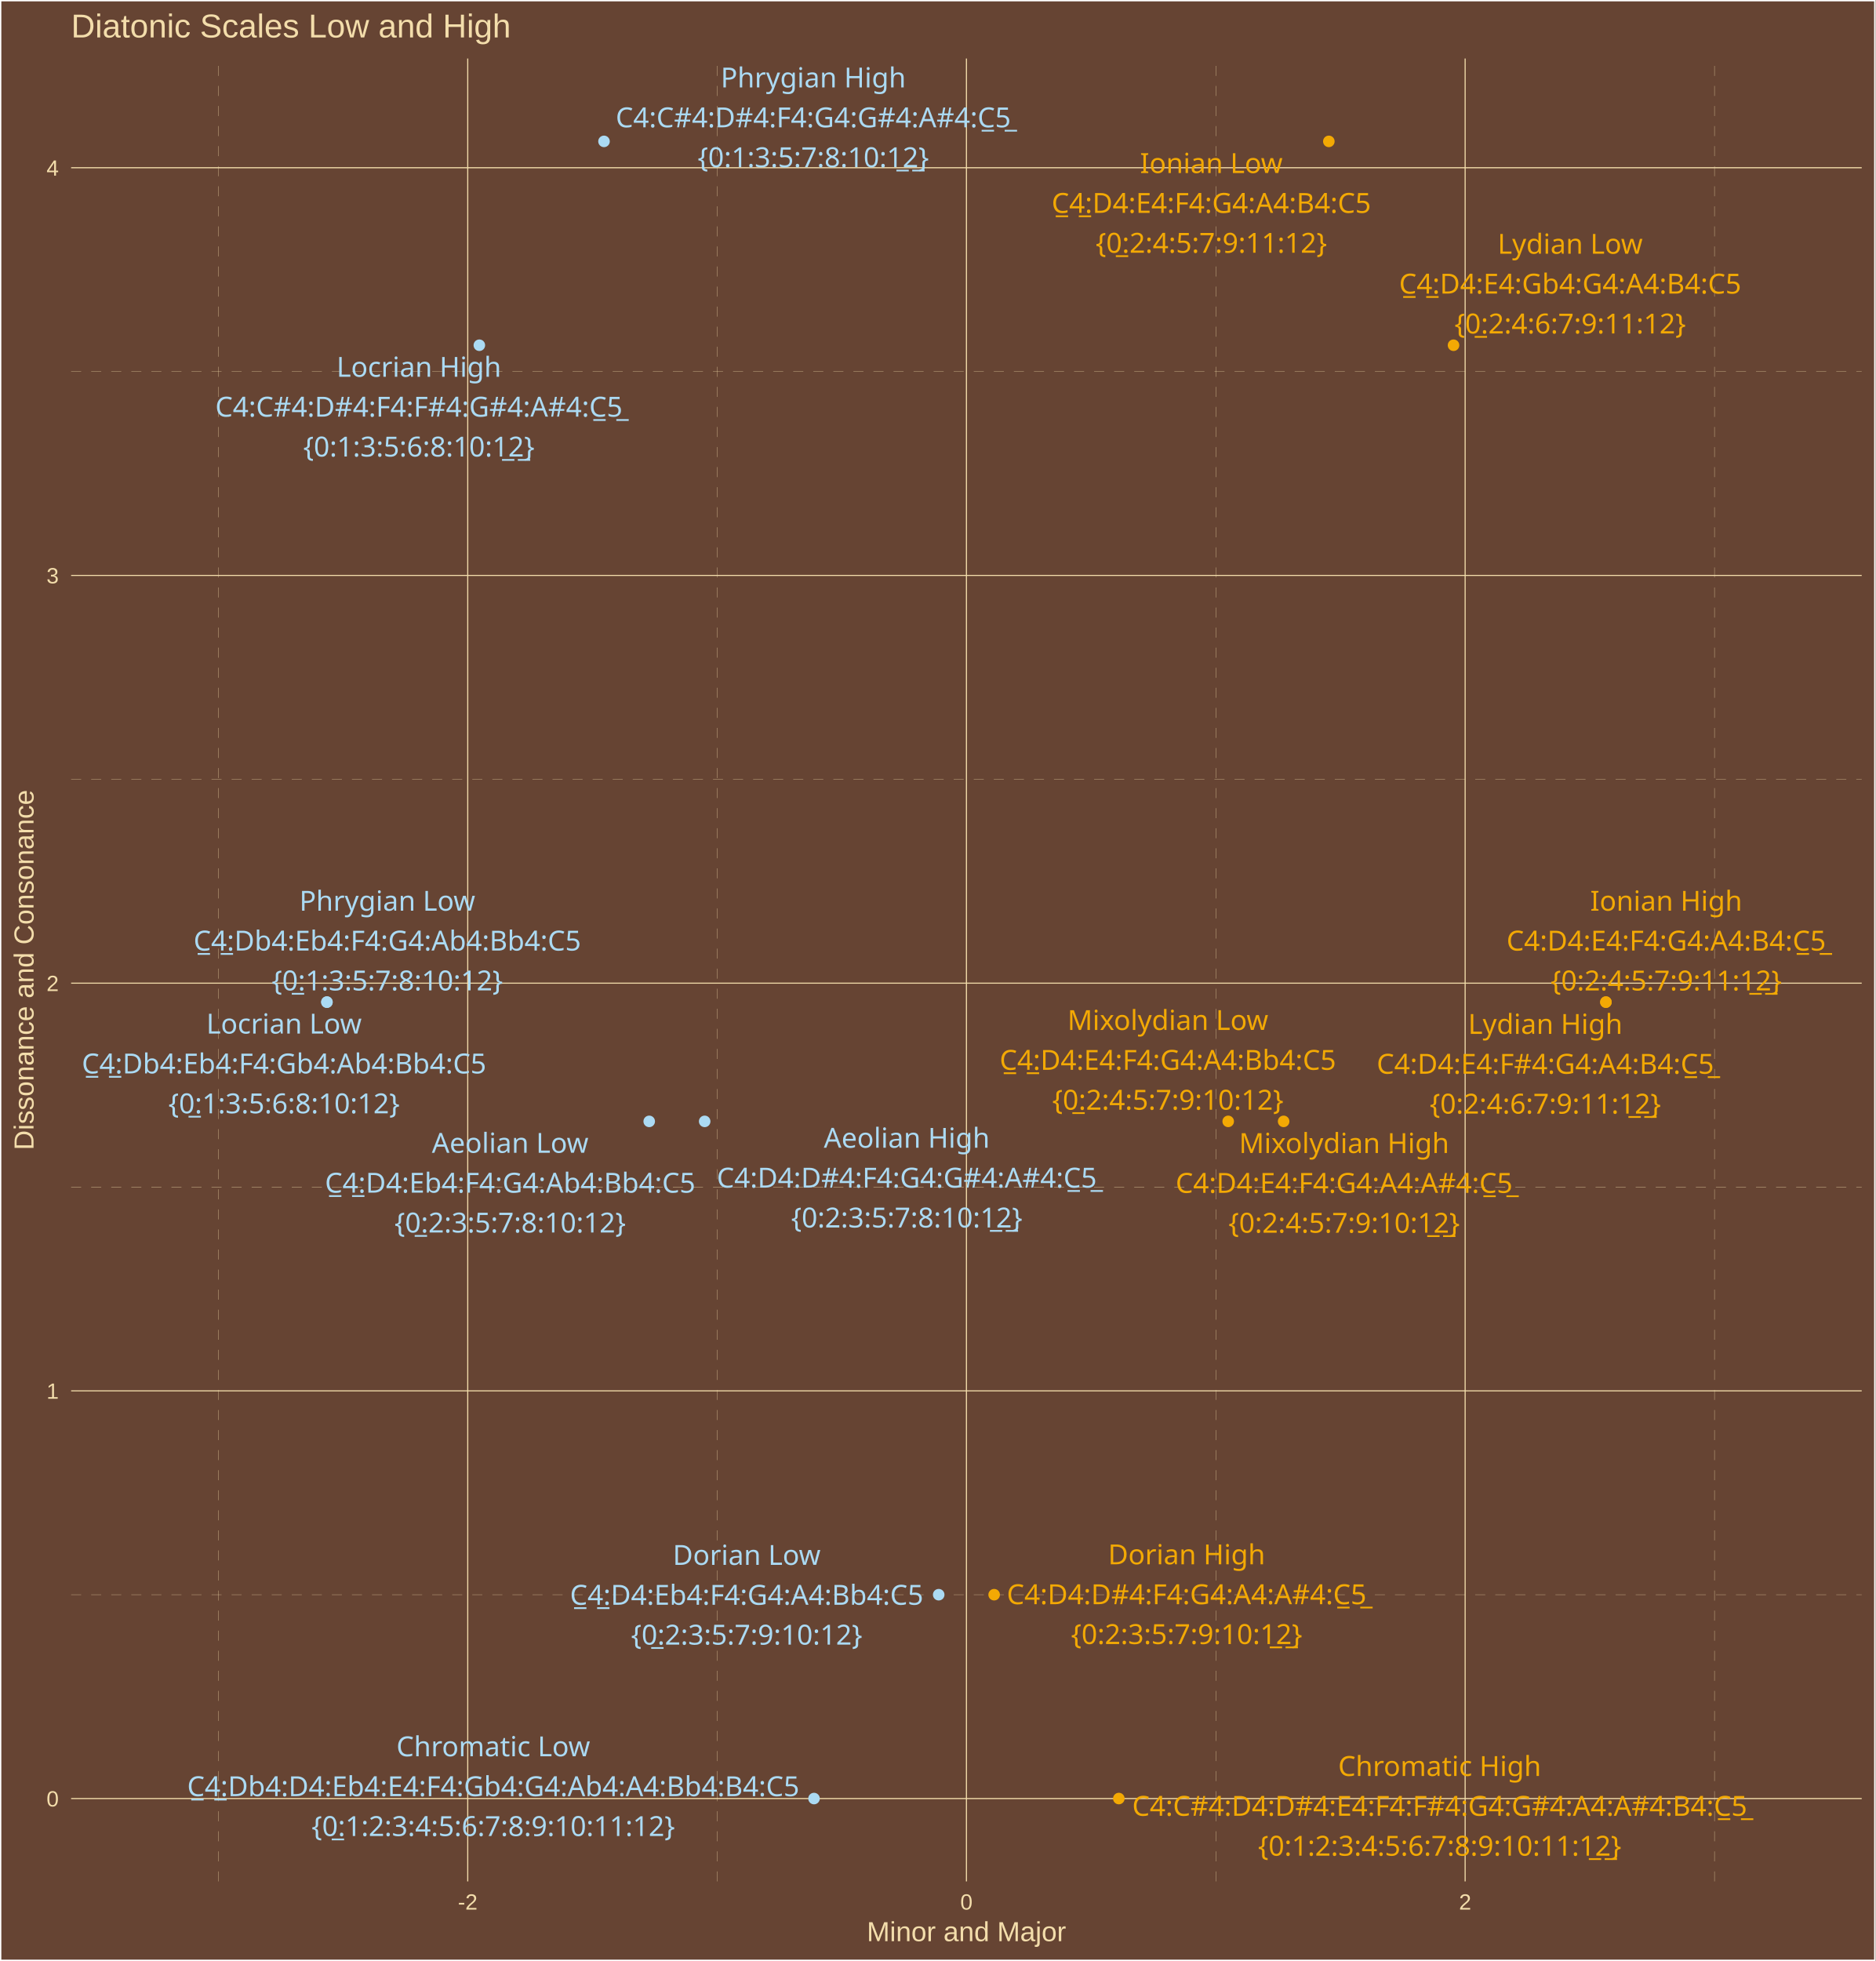
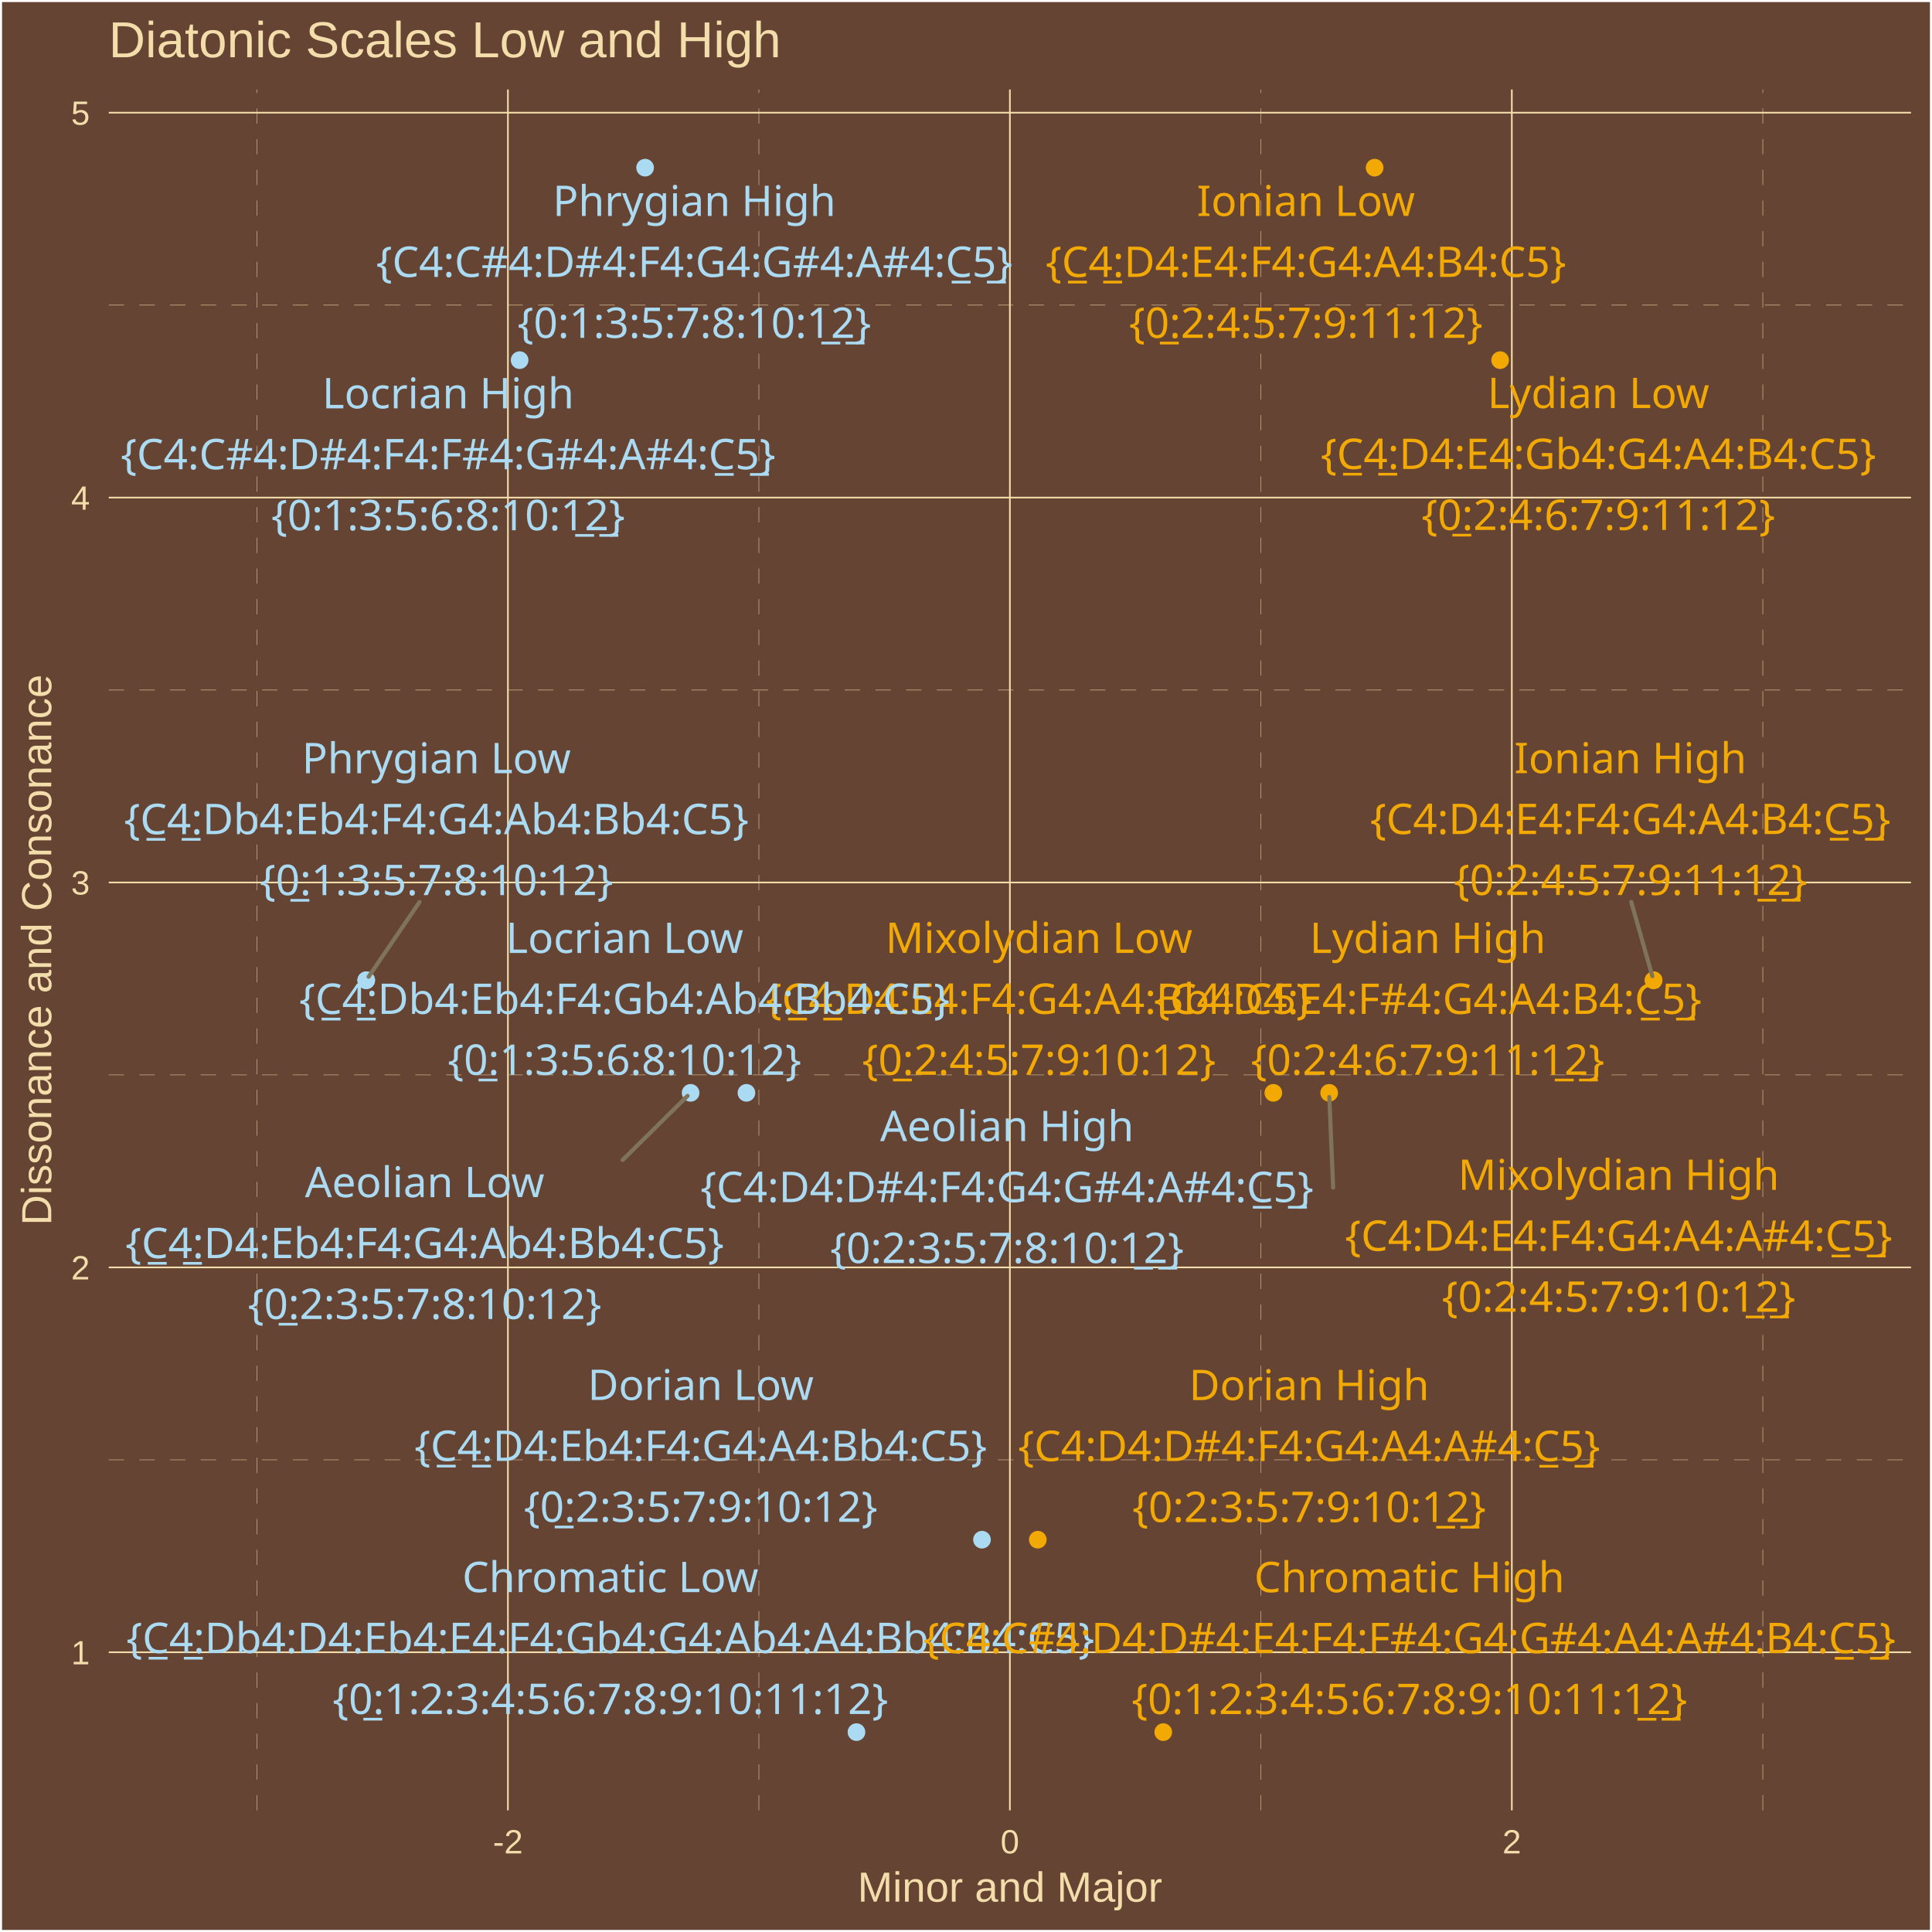
- <svg xmlns="http://www.w3.org/2000/svg" class="svglite" width="748.00pt" height="782.00pt" viewBox="0 0 748.00 782.00">
+ <svg xmlns="http://www.w3.org/2000/svg" class="svglite" width="504.00pt" height="504.00pt" viewBox="0 0 504.00 504.00">
  <defs>
    <style type="text/css">
    .svglite line, .svglite polyline, .svglite polygon, .svglite path, .svglite rect, .svglite circle {
      fill: none;
      stroke: #000000;
      stroke-linecap: round;
      stroke-linejoin: round;
      stroke-miterlimit: 10.00;
    }
    .svglite text {
      white-space: pre;
    }
  </style>
  </defs>
  <rect width="100%" height="100%" style="stroke: none; fill: #664433;" />
  <defs>
-     <clipPath id="cpMC4wMHw3NDguMDB8MC4wMHw3ODIuMDA=">
-       <rect x="0.00" y="0.00" width="748.00" height="782.00" />
+     <clipPath id="cpMC4wMHw1MDQuMDB8MC4wMHw1MDQuMDA=">
+       <rect x="0.00" y="0.00" width="504.00" height="504.00" />
    </clipPath>
  </defs>
-   <g clip-path="url(#cpMC4wMHw3NDguMDB8MC4wMHw3ODIuMDA=)">
-     <rect x="0.00" y="0" width="748.00" height="782.00" style="stroke-width: 1.07; stroke: #FFFFFF; fill: #664433;" />
+   <g clip-path="url(#cpMC4wMHw1MDQuMDB8MC4wMHw1MDQuMDA=)">
+     <rect x="0.00" y="-0" width="504.00" height="504.00" style="stroke-width: 1.07; stroke: #FFFFFF; fill: #664433;" />
  </g>
  <defs>
-     <clipPath id="cpMjguMzd8NzQyLjUyfDIzLjM0fDc1MC4yNw==">
-       <rect x="28.37" y="23.34" width="714.15" height="726.93" />
+     <clipPath id="cpMjguMzd8NDk4LjUyfDIzLjM0fDQ3Mi4yNw==">
+       <rect x="28.37" y="23.34" width="470.15" height="448.93" />
    </clipPath>
  </defs>
-   <g clip-path="url(#cpMjguMzd8NzQyLjUyfDIzLjM0fDc1MC4yNw==)">
-     <rect x="28.37" y="23.34" width="714.15" height="726.93" style="stroke-width: 1.07; stroke: none; fill: #664433;" />
-     <polyline points="28.37,635.93 742.52,635.93 " style="stroke-width: 0.11; stroke: #F3DDAB; stroke-dasharray: 4.00,4.00; stroke-linecap: butt;" />
-     <polyline points="28.37,473.35 742.52,473.35 " style="stroke-width: 0.11; stroke: #F3DDAB; stroke-dasharray: 4.00,4.00; stroke-linecap: butt;" />
-     <polyline points="28.37,310.76 742.52,310.76 " style="stroke-width: 0.11; stroke: #F3DDAB; stroke-dasharray: 4.00,4.00; stroke-linecap: butt;" />
-     <polyline points="28.37,148.18 742.52,148.18 " style="stroke-width: 0.11; stroke: #F3DDAB; stroke-dasharray: 4.00,4.00; stroke-linecap: butt;" />
-     <polyline points="87.10,750.27 87.10,23.34 " style="stroke-width: 0.11; stroke: #F3DDAB; stroke-dasharray: 4.00,4.00; stroke-linecap: butt;" />
-     <polyline points="286.00,750.27 286.00,23.34 " style="stroke-width: 0.11; stroke: #F3DDAB; stroke-dasharray: 4.00,4.00; stroke-linecap: butt;" />
-     <polyline points="484.90,750.27 484.90,23.34 " style="stroke-width: 0.11; stroke: #F3DDAB; stroke-dasharray: 4.00,4.00; stroke-linecap: butt;" />
-     <polyline points="683.80,750.27 683.80,23.34 " style="stroke-width: 0.11; stroke: #F3DDAB; stroke-dasharray: 4.00,4.00; stroke-linecap: butt;" />
-     <polyline points="28.37,717.22 742.52,717.22 " style="stroke-width: 0.43; stroke: #F3DDAB; stroke-linecap: butt;" />
-     <polyline points="28.37,554.64 742.52,554.64 " style="stroke-width: 0.43; stroke: #F3DDAB; stroke-linecap: butt;" />
-     <polyline points="28.37,392.06 742.52,392.06 " style="stroke-width: 0.43; stroke: #F3DDAB; stroke-linecap: butt;" />
-     <polyline points="28.37,229.47 742.52,229.47 " style="stroke-width: 0.43; stroke: #F3DDAB; stroke-linecap: butt;" />
-     <polyline points="28.37,66.89 742.52,66.89 " style="stroke-width: 0.43; stroke: #F3DDAB; stroke-linecap: butt;" />
-     <polyline points="186.55,750.27 186.55,23.34 " style="stroke-width: 0.43; stroke: #F3DDAB; stroke-linecap: butt;" />
-     <polyline points="385.45,750.27 385.45,23.34 " style="stroke-width: 0.43; stroke: #F3DDAB; stroke-linecap: butt;" />
-     <polyline points="584.35,750.27 584.35,23.34 " style="stroke-width: 0.43; stroke: #F3DDAB; stroke-linecap: butt;" />
-     <circle cx="529.99" cy="56.38" r="1.95" style="stroke-width: 0.71; stroke: #F3A904; fill: #F3A904;" />
-     <circle cx="640.50" cy="399.62" r="1.95" style="stroke-width: 0.71; stroke: #F3A904; fill: #F3A904;" />
-     <circle cx="130.39" cy="399.62" r="1.95" style="stroke-width: 0.71; stroke: #ABDAF3; fill: #ABDAF3;" />
-     <circle cx="240.90" cy="56.38" r="1.95" style="stroke-width: 0.71; stroke: #ABDAF3; fill: #ABDAF3;" />
-     <circle cx="489.85" cy="447.18" r="1.95" style="stroke-width: 0.71; stroke: #F3A904; fill: #F3A904;" />
-     <circle cx="511.96" cy="447.18" r="1.95" style="stroke-width: 0.71; stroke: #F3A904; fill: #F3A904;" />
-     <circle cx="258.93" cy="447.18" r="1.95" style="stroke-width: 0.71; stroke: #ABDAF3; fill: #ABDAF3;" />
-     <circle cx="281.05" cy="447.18" r="1.95" style="stroke-width: 0.71; stroke: #ABDAF3; fill: #ABDAF3;" />
-     <circle cx="374.39" cy="635.93" r="1.95" style="stroke-width: 0.71; stroke: #ABDAF3; fill: #ABDAF3;" />
-     <circle cx="396.50" cy="635.93" r="1.95" style="stroke-width: 0.71; stroke: #F3A904; fill: #F3A904;" />
-     <circle cx="579.72" cy="137.67" r="1.95" style="stroke-width: 0.71; stroke: #F3A904; fill: #F3A904;" />
-     <circle cx="640.50" cy="399.62" r="1.95" style="stroke-width: 0.71; stroke: #F3A904; fill: #F3A904;" />
-     <circle cx="130.39" cy="399.62" r="1.95" style="stroke-width: 0.71; stroke: #ABDAF3; fill: #ABDAF3;" />
-     <circle cx="191.18" cy="137.67" r="1.95" style="stroke-width: 0.71; stroke: #ABDAF3; fill: #ABDAF3;" />
-     <circle cx="324.66" cy="717.22" r="1.95" style="stroke-width: 0.71; stroke: #ABDAF3; fill: #ABDAF3;" />
-     <circle cx="446.23" cy="717.22" r="1.95" style="stroke-width: 0.71; stroke: #F3A904; fill: #F3A904;" />
-     <text x="483.12" y="69.00" text-anchor="middle" style="font-size: 11.04px;fill: #F3A904; font-family: &quot;Arial Unicode MS&quot;;" textLength="53.35px" lengthAdjust="spacingAndGlyphs">Ionian Low</text>
-     <text x="483.12" y="84.89" text-anchor="middle" style="font-size: 11.04px;fill: #F3A904; font-family: &quot;Arial Unicode MS&quot;;" textLength="131.83px" lengthAdjust="spacingAndGlyphs">C̲4̲:D4:E4:F4:G4:A4:B4:C5</text>
-     <text x="483.12" y="100.79" text-anchor="middle" style="font-size: 11.04px;fill: #F3A904; font-family: &quot;Arial Unicode MS&quot;;" textLength="90.19px" lengthAdjust="spacingAndGlyphs">{0̲:2:4:5:7:9:11:12}</text>
-     <text x="664.55" y="363.16" text-anchor="middle" style="font-size: 11.04px;fill: #F3A904; font-family: &quot;Arial Unicode MS&quot;;" textLength="55.80px" lengthAdjust="spacingAndGlyphs">Ionian High</text>
-     <text x="664.55" y="379.06" text-anchor="middle" style="font-size: 11.04px;fill: #F3A904; font-family: &quot;Arial Unicode MS&quot;;" textLength="131.83px" lengthAdjust="spacingAndGlyphs">C4:D4:E4:F4:G4:A4:B4:C̲5̲</text>
-     <text x="664.55" y="394.96" text-anchor="middle" style="font-size: 11.04px;fill: #F3A904; font-family: &quot;Arial Unicode MS&quot;;" textLength="90.19px" lengthAdjust="spacingAndGlyphs">{0:2:4:5:7:9:11:1̲2̲}</text>
-     <text x="154.46" y="363.16" text-anchor="middle" style="font-size: 11.04px;fill: #ABDAF3; font-family: &quot;Arial Unicode MS&quot;;" textLength="66.83px" lengthAdjust="spacingAndGlyphs">Phrygian Low</text>
-     <text x="154.46" y="379.05" text-anchor="middle" style="font-size: 11.04px;fill: #ABDAF3; font-family: &quot;Arial Unicode MS&quot;;" textLength="156.37px" lengthAdjust="spacingAndGlyphs">C̲4̲:Db4:Eb4:F4:G4:Ab4:Bb4:C5</text>
-     <text x="154.46" y="394.95" text-anchor="middle" style="font-size: 11.04px;fill: #ABDAF3; font-family: &quot;Arial Unicode MS&quot;;" textLength="90.19px" lengthAdjust="spacingAndGlyphs">{0̲:1:3:5:7:8:10:12}</text>
-     <text x="324.37" y="34.87" text-anchor="middle" style="font-size: 11.04px;fill: #ABDAF3; font-family: &quot;Arial Unicode MS&quot;;" textLength="69.28px" lengthAdjust="spacingAndGlyphs">Phrygian High</text>
-     <text x="324.37" y="50.77" text-anchor="middle" style="font-size: 11.04px;fill: #ABDAF3; font-family: &quot;Arial Unicode MS&quot;;" textLength="158.20px" lengthAdjust="spacingAndGlyphs">C4:C#4:D#4:F4:G4:G#4:A#4:C̲5̲</text>
-     <text x="324.37" y="66.66" text-anchor="middle" style="font-size: 11.04px;fill: #ABDAF3; font-family: &quot;Arial Unicode MS&quot;;" textLength="90.19px" lengthAdjust="spacingAndGlyphs">{0:1:3:5:7:8:10:1̲2̲}</text>
-     <text x="465.78" y="410.73" text-anchor="middle" style="font-size: 11.04px;fill: #F3A904; font-family: &quot;Arial Unicode MS&quot;;" textLength="75.40px" lengthAdjust="spacingAndGlyphs">Mixolydian Low</text>
-     <text x="465.78" y="426.62" text-anchor="middle" style="font-size: 11.04px;fill: #F3A904; font-family: &quot;Arial Unicode MS&quot;;" textLength="137.97px" lengthAdjust="spacingAndGlyphs">C̲4̲:D4:E4:F4:G4:A4:Bb4:C5</text>
-     <text x="465.78" y="442.52" text-anchor="middle" style="font-size: 11.04px;fill: #F3A904; font-family: &quot;Arial Unicode MS&quot;;" textLength="90.19px" lengthAdjust="spacingAndGlyphs">{0̲:2:4:5:7:9:10:12}</text>
-     <text x="536.08" y="459.79" text-anchor="middle" style="font-size: 11.04px;fill: #F3A904; font-family: &quot;Arial Unicode MS&quot;;" textLength="77.85px" lengthAdjust="spacingAndGlyphs">Mixolydian High</text>
-     <text x="536.08" y="475.68" text-anchor="middle" style="font-size: 11.04px;fill: #F3A904; font-family: &quot;Arial Unicode MS&quot;;" textLength="137.97px" lengthAdjust="spacingAndGlyphs">C4:D4:E4:F4:G4:A4:A#4:C̲5̲</text>
-     <text x="536.08" y="491.58" text-anchor="middle" style="font-size: 11.04px;fill: #F3A904; font-family: &quot;Arial Unicode MS&quot;;" textLength="90.19px" lengthAdjust="spacingAndGlyphs">{0:2:4:5:7:9:10:1̲2̲}</text>
-     <text x="203.47" y="459.71" text-anchor="middle" style="font-size: 11.04px;fill: #ABDAF3; font-family: &quot;Arial Unicode MS&quot;;" textLength="60.09px" lengthAdjust="spacingAndGlyphs">Aeolian Low</text>
-     <text x="203.47" y="475.61" text-anchor="middle" style="font-size: 11.04px;fill: #ABDAF3; font-family: &quot;Arial Unicode MS&quot;;" textLength="150.24px" lengthAdjust="spacingAndGlyphs">C̲4̲:D4:Eb4:F4:G4:Ab4:Bb4:C5</text>
-     <text x="203.47" y="491.50" text-anchor="middle" style="font-size: 11.04px;fill: #ABDAF3; font-family: &quot;Arial Unicode MS&quot;;" textLength="90.19px" lengthAdjust="spacingAndGlyphs">{0̲:2:3:5:7:8:10:12}</text>
-     <text x="361.65" y="457.69" text-anchor="middle" style="font-size: 11.04px;fill: #ABDAF3; font-family: &quot;Arial Unicode MS&quot;;" textLength="62.54px" lengthAdjust="spacingAndGlyphs">Aeolian High</text>
-     <text x="361.65" y="473.59" text-anchor="middle" style="font-size: 11.04px;fill: #ABDAF3; font-family: &quot;Arial Unicode MS&quot;;" textLength="152.06px" lengthAdjust="spacingAndGlyphs">C4:D4:D#4:F4:G4:G#4:A#4:C̲5̲</text>
-     <text x="361.65" y="489.49" text-anchor="middle" style="font-size: 11.04px;fill: #ABDAF3; font-family: &quot;Arial Unicode MS&quot;;" textLength="90.19px" lengthAdjust="spacingAndGlyphs">{0:2:3:5:7:8:10:1̲2̲}</text>
-     <text x="297.80" y="624.04" text-anchor="middle" style="font-size: 11.04px;fill: #ABDAF3; font-family: &quot;Arial Unicode MS&quot;;" textLength="55.79px" lengthAdjust="spacingAndGlyphs">Dorian Low</text>
-     <text x="297.80" y="639.94" text-anchor="middle" style="font-size: 11.04px;fill: #ABDAF3; font-family: &quot;Arial Unicode MS&quot;;" textLength="144.10px" lengthAdjust="spacingAndGlyphs">C̲4̲:D4:Eb4:F4:G4:A4:Bb4:C5</text>
-     <text x="297.80" y="655.83" text-anchor="middle" style="font-size: 11.04px;fill: #ABDAF3; font-family: &quot;Arial Unicode MS&quot;;" textLength="90.19px" lengthAdjust="spacingAndGlyphs">{0̲:2:3:5:7:9:10:12}</text>
-     <text x="473.27" y="623.81" text-anchor="middle" style="font-size: 11.04px;fill: #F3A904; font-family: &quot;Arial Unicode MS&quot;;" textLength="58.23px" lengthAdjust="spacingAndGlyphs">Dorian High</text>
-     <text x="473.27" y="639.71" text-anchor="middle" style="font-size: 11.04px;fill: #F3A904; font-family: &quot;Arial Unicode MS&quot;;" textLength="144.71px" lengthAdjust="spacingAndGlyphs">C4:D4:D#4:F4:G4:A4:A#4:C̲5̲</text>
-     <text x="473.27" y="655.60" text-anchor="middle" style="font-size: 11.04px;fill: #F3A904; font-family: &quot;Arial Unicode MS&quot;;" textLength="90.19px" lengthAdjust="spacingAndGlyphs">{0:2:3:5:7:9:10:1̲2̲}</text>
-     <text x="626.24" y="101.19" text-anchor="middle" style="font-size: 11.04px;fill: #F3A904; font-family: &quot;Arial Unicode MS&quot;;" textLength="55.80px" lengthAdjust="spacingAndGlyphs">Lydian Low</text>
-     <text x="626.24" y="117.08" text-anchor="middle" style="font-size: 11.04px;fill: #F3A904; font-family: &quot;Arial Unicode MS&quot;;" textLength="139.81px" lengthAdjust="spacingAndGlyphs">C̲4̲:D4:E4:Gb4:G4:A4:B4:C5</text>
-     <text x="626.24" y="132.98" text-anchor="middle" style="font-size: 11.04px;fill: #F3A904; font-family: &quot;Arial Unicode MS&quot;;" textLength="90.19px" lengthAdjust="spacingAndGlyphs">{0̲:2:4:6:7:9:11:12}</text>
-     <text x="616.33" y="412.29" text-anchor="middle" style="font-size: 11.04px;fill: #F3A904; font-family: &quot;Arial Unicode MS&quot;;" textLength="58.25px" lengthAdjust="spacingAndGlyphs">Lydian High</text>
-     <text x="616.33" y="428.18" text-anchor="middle" style="font-size: 11.04px;fill: #F3A904; font-family: &quot;Arial Unicode MS&quot;;" textLength="137.97px" lengthAdjust="spacingAndGlyphs">C4:D4:E4:F#4:G4:A4:B4:C̲5̲</text>
-     <text x="616.33" y="444.08" text-anchor="middle" style="font-size: 11.04px;fill: #F3A904; font-family: &quot;Arial Unicode MS&quot;;" textLength="90.19px" lengthAdjust="spacingAndGlyphs">{0:2:4:6:7:9:11:1̲2̲}</text>
-     <text x="113.28" y="412.16" text-anchor="middle" style="font-size: 11.04px;fill: #ABDAF3; font-family: &quot;Arial Unicode MS&quot;;" textLength="59.47px" lengthAdjust="spacingAndGlyphs">Locrian Low</text>
-     <text x="113.28" y="428.06" text-anchor="middle" style="font-size: 11.04px;fill: #ABDAF3; font-family: &quot;Arial Unicode MS&quot;;" textLength="162.50px" lengthAdjust="spacingAndGlyphs">C̲4̲:Db4:Eb4:F4:Gb4:Ab4:Bb4:C5</text>
-     <text x="113.28" y="443.96" text-anchor="middle" style="font-size: 11.04px;fill: #ABDAF3; font-family: &quot;Arial Unicode MS&quot;;" textLength="90.19px" lengthAdjust="spacingAndGlyphs">{0̲:1:3:5:6:8:10:12}</text>
-     <text x="167.07" y="150.26" text-anchor="middle" style="font-size: 11.04px;fill: #ABDAF3; font-family: &quot;Arial Unicode MS&quot;;" textLength="61.92px" lengthAdjust="spacingAndGlyphs">Locrian High</text>
-     <text x="167.07" y="166.15" text-anchor="middle" style="font-size: 11.04px;fill: #ABDAF3; font-family: &quot;Arial Unicode MS&quot;;" textLength="162.49px" lengthAdjust="spacingAndGlyphs">C4:C#4:D#4:F4:F#4:G#4:A#4:C̲5̲</text>
-     <text x="167.07" y="182.05" text-anchor="middle" style="font-size: 11.04px;fill: #ABDAF3; font-family: &quot;Arial Unicode MS&quot;;" textLength="90.19px" lengthAdjust="spacingAndGlyphs">{0:1:3:5:6:8:10:1̲2̲}</text>
-     <text x="196.73" y="700.37" text-anchor="middle" style="font-size: 11.04px;fill: #ABDAF3; font-family: &quot;Arial Unicode MS&quot;;" textLength="73.56px" lengthAdjust="spacingAndGlyphs">Chromatic Low</text>
-     <text x="196.73" y="716.27" text-anchor="middle" style="font-size: 11.04px;fill: #ABDAF3; font-family: &quot;Arial Unicode MS&quot;;" textLength="247.13px" lengthAdjust="spacingAndGlyphs">C̲4̲:Db4:D4:Eb4:E4:F4:Gb4:G4:Ab4:A4:Bb4:B4:C5</text>
-     <text x="196.73" y="732.16" text-anchor="middle" style="font-size: 11.04px;fill: #ABDAF3; font-family: &quot;Arial Unicode MS&quot;;" textLength="142.33px" lengthAdjust="spacingAndGlyphs">{0̲:1:2:3:4:5:6:7:8:9:10:11:12}</text>
-     <text x="574.19" y="708.21" text-anchor="middle" style="font-size: 11.04px;fill: #F3A904; font-family: &quot;Arial Unicode MS&quot;;" textLength="76.00px" lengthAdjust="spacingAndGlyphs">Chromatic High</text>
-     <text x="574.19" y="724.10" text-anchor="middle" style="font-size: 11.04px;fill: #F3A904; font-family: &quot;Arial Unicode MS&quot;;" textLength="247.12px" lengthAdjust="spacingAndGlyphs">C4:C#4:D4:D#4:E4:F4:F#4:G4:G#4:A4:A#4:B4:C̲5̲</text>
-     <text x="574.19" y="740.00" text-anchor="middle" style="font-size: 11.04px;fill: #F3A904; font-family: &quot;Arial Unicode MS&quot;;" textLength="142.33px" lengthAdjust="spacingAndGlyphs">{0:1:2:3:4:5:6:7:8:9:10:11:1̲2̲}</text>
+   <g clip-path="url(#cpMjguMzd8NDk4LjUyfDIzLjM0fDQ3Mi4yNw==)">
+     <rect x="28.37" y="23.34" width="470.15" height="448.93" style="stroke-width: 1.07; stroke: none; fill: #664433;" />
+     <polyline points="28.37,380.82 498.52,380.82 " style="stroke-width: 0.11; stroke: #F3DDAB; stroke-dasharray: 4.00,4.00; stroke-linecap: butt;" />
+     <polyline points="28.37,280.41 498.52,280.41 " style="stroke-width: 0.11; stroke: #F3DDAB; stroke-dasharray: 4.00,4.00; stroke-linecap: butt;" />
+     <polyline points="28.37,180.01 498.52,180.01 " style="stroke-width: 0.11; stroke: #F3DDAB; stroke-dasharray: 4.00,4.00; stroke-linecap: butt;" />
+     <polyline points="28.37,79.60 498.52,79.60 " style="stroke-width: 0.11; stroke: #F3DDAB; stroke-dasharray: 4.00,4.00; stroke-linecap: butt;" />
+     <polyline points="67.03,472.27 67.03,23.34 " style="stroke-width: 0.11; stroke: #F3DDAB; stroke-dasharray: 4.00,4.00; stroke-linecap: butt;" />
+     <polyline points="197.97,472.27 197.97,23.34 " style="stroke-width: 0.11; stroke: #F3DDAB; stroke-dasharray: 4.00,4.00; stroke-linecap: butt;" />
+     <polyline points="328.92,472.27 328.92,23.34 " style="stroke-width: 0.11; stroke: #F3DDAB; stroke-dasharray: 4.00,4.00; stroke-linecap: butt;" />
+     <polyline points="459.86,472.27 459.86,23.34 " style="stroke-width: 0.11; stroke: #F3DDAB; stroke-dasharray: 4.00,4.00; stroke-linecap: butt;" />
+     <polyline points="28.37,431.02 498.52,431.02 " style="stroke-width: 0.43; stroke: #F3DDAB; stroke-linecap: butt;" />
+     <polyline points="28.37,330.62 498.52,330.62 " style="stroke-width: 0.43; stroke: #F3DDAB; stroke-linecap: butt;" />
+     <polyline points="28.37,230.21 498.52,230.21 " style="stroke-width: 0.43; stroke: #F3DDAB; stroke-linecap: butt;" />
+     <polyline points="28.37,129.80 498.52,129.80 " style="stroke-width: 0.43; stroke: #F3DDAB; stroke-linecap: butt;" />
+     <polyline points="28.37,29.40 498.52,29.40 " style="stroke-width: 0.43; stroke: #F3DDAB; stroke-linecap: butt;" />
+     <polyline points="132.50,472.27 132.50,23.34 " style="stroke-width: 0.43; stroke: #F3DDAB; stroke-linecap: butt;" />
+     <polyline points="263.45,472.27 263.45,23.34 " style="stroke-width: 0.43; stroke: #F3DDAB; stroke-linecap: butt;" />
+     <polyline points="394.39,472.27 394.39,23.34 " style="stroke-width: 0.43; stroke: #F3DDAB; stroke-linecap: butt;" />
+     <circle cx="358.60" cy="43.74" r="1.95" style="stroke-width: 0.71; stroke: #F3A904; fill: #F3A904;" />
+     <circle cx="431.36" cy="255.72" r="1.95" style="stroke-width: 0.71; stroke: #F3A904; fill: #F3A904;" />
+     <circle cx="95.54" cy="255.72" r="1.95" style="stroke-width: 0.71; stroke: #ABDAF3; fill: #ABDAF3;" />
+     <circle cx="168.29" cy="43.74" r="1.95" style="stroke-width: 0.71; stroke: #ABDAF3; fill: #ABDAF3;" />
+     <circle cx="332.18" cy="285.09" r="1.95" style="stroke-width: 0.71; stroke: #F3A904; fill: #F3A904;" />
+     <circle cx="346.74" cy="285.09" r="1.95" style="stroke-width: 0.71; stroke: #F3A904; fill: #F3A904;" />
+     <circle cx="180.16" cy="285.09" r="1.95" style="stroke-width: 0.71; stroke: #ABDAF3; fill: #ABDAF3;" />
+     <circle cx="194.72" cy="285.09" r="1.95" style="stroke-width: 0.71; stroke: #ABDAF3; fill: #ABDAF3;" />
+     <circle cx="256.17" cy="401.66" r="1.95" style="stroke-width: 0.71; stroke: #ABDAF3; fill: #ABDAF3;" />
+     <circle cx="270.73" cy="401.66" r="1.95" style="stroke-width: 0.71; stroke: #F3A904; fill: #F3A904;" />
+     <circle cx="391.34" cy="93.95" r="1.95" style="stroke-width: 0.71; stroke: #F3A904; fill: #F3A904;" />
+     <circle cx="431.36" cy="255.72" r="1.95" style="stroke-width: 0.71; stroke: #F3A904; fill: #F3A904;" />
+     <circle cx="95.54" cy="255.72" r="1.95" style="stroke-width: 0.71; stroke: #ABDAF3; fill: #ABDAF3;" />
+     <circle cx="135.55" cy="93.95" r="1.95" style="stroke-width: 0.71; stroke: #ABDAF3; fill: #ABDAF3;" />
+     <circle cx="223.43" cy="451.86" r="1.95" style="stroke-width: 0.71; stroke: #ABDAF3; fill: #ABDAF3;" />
+     <circle cx="303.46" cy="451.86" r="1.95" style="stroke-width: 0.71; stroke: #F3A904; fill: #F3A904;" />
+     <line x1="425.54" y1="235.28" x2="431.05" y2="254.66" style="stroke-width: 1.07; stroke: #7F745A;" />
+     <line x1="109.44" y1="235.31" x2="96.16" y2="254.80" style="stroke-width: 1.07; stroke: #7F745A;" />
+     <line x1="347.78" y1="309.79" x2="346.78" y2="286.19" style="stroke-width: 1.07; stroke: #7F745A;" />
+     <line x1="162.42" y1="302.61" x2="179.36" y2="285.88" style="stroke-width: 1.07; stroke: #7F745A;" />
+     <text x="340.66" y="56.34" text-anchor="middle" style="font-size: 11.04px;fill: #F3A904; font-family: &quot;Arial Unicode MS&quot;;" textLength="53.35px" lengthAdjust="spacingAndGlyphs">Ionian Low</text>
+     <text x="340.66" y="72.24" text-anchor="middle" style="font-size: 11.04px;fill: #F3A904; font-family: &quot;Arial Unicode MS&quot;;" textLength="139.20px" lengthAdjust="spacingAndGlyphs">{C̲4̲:D4:E4:F4:G4:A4:B4:C5}</text>
+     <text x="340.66" y="88.14" text-anchor="middle" style="font-size: 11.04px;fill: #F3A904; font-family: &quot;Arial Unicode MS&quot;;" textLength="90.19px" lengthAdjust="spacingAndGlyphs">{0̲:2:4:5:7:9:11:12}</text>
+     <text x="425.32" y="201.69" text-anchor="middle" style="font-size: 11.04px;fill: #F3A904; font-family: &quot;Arial Unicode MS&quot;;" textLength="55.80px" lengthAdjust="spacingAndGlyphs">Ionian High</text>
+     <text x="425.32" y="217.58" text-anchor="middle" style="font-size: 11.04px;fill: #F3A904; font-family: &quot;Arial Unicode MS&quot;;" textLength="139.20px" lengthAdjust="spacingAndGlyphs">{C4:D4:E4:F4:G4:A4:B4:C̲5̲}</text>
+     <text x="425.32" y="233.48" text-anchor="middle" style="font-size: 11.04px;fill: #F3A904; font-family: &quot;Arial Unicode MS&quot;;" textLength="90.19px" lengthAdjust="spacingAndGlyphs">{0:2:4:5:7:9:11:1̲2̲}</text>
+     <text x="113.84" y="201.71" text-anchor="middle" style="font-size: 11.04px;fill: #ABDAF3; font-family: &quot;Arial Unicode MS&quot;;" textLength="66.83px" lengthAdjust="spacingAndGlyphs">Phrygian Low</text>
+     <text x="113.84" y="217.61" text-anchor="middle" style="font-size: 11.04px;fill: #ABDAF3; font-family: &quot;Arial Unicode MS&quot;;" textLength="163.74px" lengthAdjust="spacingAndGlyphs">{C̲4̲:Db4:Eb4:F4:G4:Ab4:Bb4:C5}</text>
+     <text x="113.84" y="233.51" text-anchor="middle" style="font-size: 11.04px;fill: #ABDAF3; font-family: &quot;Arial Unicode MS&quot;;" textLength="90.19px" lengthAdjust="spacingAndGlyphs">{0̲:1:3:5:7:8:10:12}</text>
+     <text x="181.12" y="56.34" text-anchor="middle" style="font-size: 11.04px;fill: #ABDAF3; font-family: &quot;Arial Unicode MS&quot;;" textLength="69.28px" lengthAdjust="spacingAndGlyphs">Phrygian High</text>
+     <text x="181.12" y="72.24" text-anchor="middle" style="font-size: 11.04px;fill: #ABDAF3; font-family: &quot;Arial Unicode MS&quot;;" textLength="165.57px" lengthAdjust="spacingAndGlyphs">{C4:C#4:D#4:F4:G4:G#4:A#4:C̲5̲}</text>
+     <text x="181.12" y="88.14" text-anchor="middle" style="font-size: 11.04px;fill: #ABDAF3; font-family: &quot;Arial Unicode MS&quot;;" textLength="90.19px" lengthAdjust="spacingAndGlyphs">{0:1:3:5:7:8:10:1̲2̲}</text>
+     <text x="271.03" y="248.59" text-anchor="middle" style="font-size: 11.04px;fill: #F3A904; font-family: &quot;Arial Unicode MS&quot;;" textLength="75.40px" lengthAdjust="spacingAndGlyphs">Mixolydian Low</text>
+     <text x="271.03" y="264.49" text-anchor="middle" style="font-size: 11.04px;fill: #F3A904; font-family: &quot;Arial Unicode MS&quot;;" textLength="145.34px" lengthAdjust="spacingAndGlyphs">{C̲4̲:D4:E4:F4:G4:A4:Bb4:C5}</text>
+     <text x="271.03" y="280.39" text-anchor="middle" style="font-size: 11.04px;fill: #F3A904; font-family: &quot;Arial Unicode MS&quot;;" textLength="90.19px" lengthAdjust="spacingAndGlyphs">{0̲:2:4:5:7:9:10:12}</text>
+     <text x="422.25" y="310.40" text-anchor="middle" style="font-size: 11.04px;fill: #F3A904; font-family: &quot;Arial Unicode MS&quot;;" textLength="77.85px" lengthAdjust="spacingAndGlyphs">Mixolydian High</text>
+     <text x="422.25" y="326.30" text-anchor="middle" style="font-size: 11.04px;fill: #F3A904; font-family: &quot;Arial Unicode MS&quot;;" textLength="145.34px" lengthAdjust="spacingAndGlyphs">{C4:D4:E4:F4:G4:A4:A#4:C̲5̲}</text>
+     <text x="422.25" y="342.20" text-anchor="middle" style="font-size: 11.04px;fill: #F3A904; font-family: &quot;Arial Unicode MS&quot;;" textLength="90.19px" lengthAdjust="spacingAndGlyphs">{0:2:4:5:7:9:10:1̲2̲}</text>
+     <text x="110.78" y="312.31" text-anchor="middle" style="font-size: 11.04px;fill: #ABDAF3; font-family: &quot;Arial Unicode MS&quot;;" textLength="60.09px" lengthAdjust="spacingAndGlyphs">Aeolian Low</text>
+     <text x="110.78" y="328.21" text-anchor="middle" style="font-size: 11.04px;fill: #ABDAF3; font-family: &quot;Arial Unicode MS&quot;;" textLength="157.61px" lengthAdjust="spacingAndGlyphs">{C̲4̲:D4:Eb4:F4:G4:Ab4:Bb4:C5}</text>
+     <text x="110.78" y="344.10" text-anchor="middle" style="font-size: 11.04px;fill: #ABDAF3; font-family: &quot;Arial Unicode MS&quot;;" textLength="90.19px" lengthAdjust="spacingAndGlyphs">{0̲:2:3:5:7:8:10:12}</text>
+     <text x="262.69" y="297.69" text-anchor="middle" style="font-size: 11.04px;fill: #ABDAF3; font-family: &quot;Arial Unicode MS&quot;;" textLength="62.54px" lengthAdjust="spacingAndGlyphs">Aeolian High</text>
+     <text x="262.69" y="313.59" text-anchor="middle" style="font-size: 11.04px;fill: #ABDAF3; font-family: &quot;Arial Unicode MS&quot;;" textLength="159.44px" lengthAdjust="spacingAndGlyphs">{C4:D4:D#4:F4:G4:G#4:A#4:C̲5̲}</text>
+     <text x="262.69" y="329.48" text-anchor="middle" style="font-size: 11.04px;fill: #ABDAF3; font-family: &quot;Arial Unicode MS&quot;;" textLength="90.19px" lengthAdjust="spacingAndGlyphs">{0:2:3:5:7:8:10:1̲2̲}</text>
+     <text x="182.79" y="365.21" text-anchor="middle" style="font-size: 11.04px;fill: #ABDAF3; font-family: &quot;Arial Unicode MS&quot;;" textLength="55.79px" lengthAdjust="spacingAndGlyphs">Dorian Low</text>
+     <text x="182.79" y="381.11" text-anchor="middle" style="font-size: 11.04px;fill: #ABDAF3; font-family: &quot;Arial Unicode MS&quot;;" textLength="151.47px" lengthAdjust="spacingAndGlyphs">{C̲4̲:D4:Eb4:F4:G4:A4:Bb4:C5}</text>
+     <text x="182.79" y="397.00" text-anchor="middle" style="font-size: 11.04px;fill: #ABDAF3; font-family: &quot;Arial Unicode MS&quot;;" textLength="90.19px" lengthAdjust="spacingAndGlyphs">{0̲:2:3:5:7:9:10:12}</text>
+     <text x="341.51" y="365.25" text-anchor="middle" style="font-size: 11.04px;fill: #F3A904; font-family: &quot;Arial Unicode MS&quot;;" textLength="58.23px" lengthAdjust="spacingAndGlyphs">Dorian High</text>
+     <text x="341.51" y="381.15" text-anchor="middle" style="font-size: 11.04px;fill: #F3A904; font-family: &quot;Arial Unicode MS&quot;;" textLength="152.08px" lengthAdjust="spacingAndGlyphs">{C4:D4:D#4:F4:G4:A4:A#4:C̲5̲}</text>
+     <text x="341.51" y="397.05" text-anchor="middle" style="font-size: 11.04px;fill: #F3A904; font-family: &quot;Arial Unicode MS&quot;;" textLength="90.19px" lengthAdjust="spacingAndGlyphs">{0:2:3:5:7:9:10:1̲2̲}</text>
+     <text x="416.96" y="106.46" text-anchor="middle" style="font-size: 11.04px;fill: #F3A904; font-family: &quot;Arial Unicode MS&quot;;" textLength="55.80px" lengthAdjust="spacingAndGlyphs">Lydian Low</text>
+     <text x="416.96" y="122.35" text-anchor="middle" style="font-size: 11.04px;fill: #F3A904; font-family: &quot;Arial Unicode MS&quot;;" textLength="147.18px" lengthAdjust="spacingAndGlyphs">{C̲4̲:D4:E4:Gb4:G4:A4:B4:C5}</text>
+     <text x="416.96" y="138.25" text-anchor="middle" style="font-size: 11.04px;fill: #F3A904; font-family: &quot;Arial Unicode MS&quot;;" textLength="90.19px" lengthAdjust="spacingAndGlyphs">{0̲:2:4:6:7:9:11:12}</text>
+     <text x="372.45" y="248.60" text-anchor="middle" style="font-size: 11.04px;fill: #F3A904; font-family: &quot;Arial Unicode MS&quot;;" textLength="58.25px" lengthAdjust="spacingAndGlyphs">Lydian High</text>
+     <text x="372.45" y="264.50" text-anchor="middle" style="font-size: 11.04px;fill: #F3A904; font-family: &quot;Arial Unicode MS&quot;;" textLength="145.34px" lengthAdjust="spacingAndGlyphs">{C4:D4:E4:F#4:G4:A4:B4:C̲5̲}</text>
+     <text x="372.45" y="280.39" text-anchor="middle" style="font-size: 11.04px;fill: #F3A904; font-family: &quot;Arial Unicode MS&quot;;" textLength="90.19px" lengthAdjust="spacingAndGlyphs">{0:2:4:6:7:9:11:1̲2̲}</text>
+     <text x="162.92" y="248.60" text-anchor="middle" style="font-size: 11.04px;fill: #ABDAF3; font-family: &quot;Arial Unicode MS&quot;;" textLength="59.47px" lengthAdjust="spacingAndGlyphs">Locrian Low</text>
+     <text x="162.92" y="264.50" text-anchor="middle" style="font-size: 11.04px;fill: #ABDAF3; font-family: &quot;Arial Unicode MS&quot;;" textLength="169.88px" lengthAdjust="spacingAndGlyphs">{C̲4̲:Db4:Eb4:F4:Gb4:Ab4:Bb4:C5}</text>
+     <text x="162.92" y="280.39" text-anchor="middle" style="font-size: 11.04px;fill: #ABDAF3; font-family: &quot;Arial Unicode MS&quot;;" textLength="90.19px" lengthAdjust="spacingAndGlyphs">{0̲:1:3:5:6:8:10:12}</text>
+     <text x="116.90" y="106.52" text-anchor="middle" style="font-size: 11.04px;fill: #ABDAF3; font-family: &quot;Arial Unicode MS&quot;;" textLength="61.92px" lengthAdjust="spacingAndGlyphs">Locrian High</text>
+     <text x="116.90" y="122.42" text-anchor="middle" style="font-size: 11.04px;fill: #ABDAF3; font-family: &quot;Arial Unicode MS&quot;;" textLength="169.86px" lengthAdjust="spacingAndGlyphs">{C4:C#4:D#4:F4:F#4:G#4:A#4:C̲5̲}</text>
+     <text x="116.90" y="138.32" text-anchor="middle" style="font-size: 11.04px;fill: #ABDAF3; font-family: &quot;Arial Unicode MS&quot;;" textLength="90.19px" lengthAdjust="spacingAndGlyphs">{0:1:3:5:6:8:10:1̲2̲}</text>
+     <text x="159.22" y="415.34" text-anchor="middle" style="font-size: 11.04px;fill: #ABDAF3; font-family: &quot;Arial Unicode MS&quot;;" textLength="73.56px" lengthAdjust="spacingAndGlyphs">Chromatic Low</text>
+     <text x="159.22" y="431.23" text-anchor="middle" style="font-size: 11.04px;fill: #ABDAF3; font-family: &quot;Arial Unicode MS&quot;;" textLength="254.51px" lengthAdjust="spacingAndGlyphs">{C̲4̲:Db4:D4:Eb4:E4:F4:Gb4:G4:Ab4:A4:Bb4:B4:C5}</text>
+     <text x="159.22" y="447.13" text-anchor="middle" style="font-size: 11.04px;fill: #ABDAF3; font-family: &quot;Arial Unicode MS&quot;;" textLength="142.33px" lengthAdjust="spacingAndGlyphs">{0̲:1:2:3:4:5:6:7:8:9:10:11:12}</text>
+     <text x="367.67" y="415.36" text-anchor="middle" style="font-size: 11.04px;fill: #F3A904; font-family: &quot;Arial Unicode MS&quot;;" textLength="76.00px" lengthAdjust="spacingAndGlyphs">Chromatic High</text>
+     <text x="367.67" y="431.25" text-anchor="middle" style="font-size: 11.04px;fill: #F3A904; font-family: &quot;Arial Unicode MS&quot;;" textLength="254.49px" lengthAdjust="spacingAndGlyphs">{C4:C#4:D4:D#4:E4:F4:F#4:G4:G#4:A4:A#4:B4:C̲5̲}</text>
+     <text x="367.67" y="447.15" text-anchor="middle" style="font-size: 11.04px;fill: #F3A904; font-family: &quot;Arial Unicode MS&quot;;" textLength="142.33px" lengthAdjust="spacingAndGlyphs">{0:1:2:3:4:5:6:7:8:9:10:11:1̲2̲}</text>
  </g>
-   <g clip-path="url(#cpMC4wMHw3NDguMDB8MC4wMHw3ODIuMDA=)">
-     <text x="23.44" y="720.38" text-anchor="end" style="font-size: 8.80px;fill: #F3DDAB; font-family: &quot;Arial&quot;;" textLength="4.90px" lengthAdjust="spacingAndGlyphs">0</text>
-     <text x="23.44" y="557.79" text-anchor="end" style="font-size: 8.80px;fill: #F3DDAB; font-family: &quot;Arial&quot;;" textLength="4.90px" lengthAdjust="spacingAndGlyphs">1</text>
-     <text x="23.44" y="395.21" text-anchor="end" style="font-size: 8.80px;fill: #F3DDAB; font-family: &quot;Arial&quot;;" textLength="4.90px" lengthAdjust="spacingAndGlyphs">2</text>
-     <text x="23.44" y="232.63" text-anchor="end" style="font-size: 8.80px;fill: #F3DDAB; font-family: &quot;Arial&quot;;" textLength="4.90px" lengthAdjust="spacingAndGlyphs">3</text>
-     <text x="23.44" y="70.04" text-anchor="end" style="font-size: 8.80px;fill: #F3DDAB; font-family: &quot;Arial&quot;;" textLength="4.90px" lengthAdjust="spacingAndGlyphs">4</text>
-     <text x="186.55" y="761.50" text-anchor="middle" style="font-size: 8.80px;fill: #F3DDAB; font-family: &quot;Arial&quot;;" textLength="7.83px" lengthAdjust="spacingAndGlyphs">-2</text>
-     <text x="385.45" y="761.50" text-anchor="middle" style="font-size: 8.80px;fill: #F3DDAB; font-family: &quot;Arial&quot;;" textLength="4.90px" lengthAdjust="spacingAndGlyphs">0</text>
-     <text x="584.35" y="761.50" text-anchor="middle" style="font-size: 8.80px;fill: #F3DDAB; font-family: &quot;Arial&quot;;" textLength="4.90px" lengthAdjust="spacingAndGlyphs">2</text>
-     <text x="385.45" y="774.09" text-anchor="middle" style="font-size: 11.00px;fill: #F3DDAB; font-family: &quot;Arial&quot;;" textLength="79.49px" lengthAdjust="spacingAndGlyphs">Minor and Major</text>
-     <text transform="translate(13.37,386.80) rotate(-90)" text-anchor="middle" style="font-size: 11.00px;fill: #F3DDAB; font-family: &quot;Arial&quot;;" textLength="143.73px" lengthAdjust="spacingAndGlyphs">Dissonance and Consonance</text>
+   <g clip-path="url(#cpMC4wMHw1MDQuMDB8MC4wMHw1MDQuMDA=)">
+     <text x="23.44" y="434.18" text-anchor="end" style="font-size: 8.80px;fill: #F3DDAB; font-family: &quot;Arial&quot;;" textLength="4.90px" lengthAdjust="spacingAndGlyphs">1</text>
+     <text x="23.44" y="333.77" text-anchor="end" style="font-size: 8.80px;fill: #F3DDAB; font-family: &quot;Arial&quot;;" textLength="4.90px" lengthAdjust="spacingAndGlyphs">2</text>
+     <text x="23.44" y="233.36" text-anchor="end" style="font-size: 8.80px;fill: #F3DDAB; font-family: &quot;Arial&quot;;" textLength="4.90px" lengthAdjust="spacingAndGlyphs">3</text>
+     <text x="23.44" y="132.96" text-anchor="end" style="font-size: 8.80px;fill: #F3DDAB; font-family: &quot;Arial&quot;;" textLength="4.90px" lengthAdjust="spacingAndGlyphs">4</text>
+     <text x="23.44" y="32.55" text-anchor="end" style="font-size: 8.80px;fill: #F3DDAB; font-family: &quot;Arial&quot;;" textLength="4.90px" lengthAdjust="spacingAndGlyphs">5</text>
+     <text x="132.50" y="483.50" text-anchor="middle" style="font-size: 8.80px;fill: #F3DDAB; font-family: &quot;Arial&quot;;" textLength="7.83px" lengthAdjust="spacingAndGlyphs">-2</text>
+     <text x="263.45" y="483.50" text-anchor="middle" style="font-size: 8.80px;fill: #F3DDAB; font-family: &quot;Arial&quot;;" textLength="4.90px" lengthAdjust="spacingAndGlyphs">0</text>
+     <text x="394.39" y="483.50" text-anchor="middle" style="font-size: 8.80px;fill: #F3DDAB; font-family: &quot;Arial&quot;;" textLength="4.90px" lengthAdjust="spacingAndGlyphs">2</text>
+     <text x="263.45" y="496.09" text-anchor="middle" style="font-size: 11.00px;fill: #F3DDAB; font-family: &quot;Arial&quot;;" textLength="79.49px" lengthAdjust="spacingAndGlyphs">Minor and Major</text>
+     <text transform="translate(13.37,247.80) rotate(-90)" text-anchor="middle" style="font-size: 11.00px;fill: #F3DDAB; font-family: &quot;Arial&quot;;" textLength="143.73px" lengthAdjust="spacingAndGlyphs">Dissonance and Consonance</text>
    <text x="28.37" y="14.94" style="font-size: 13.20px;fill: #F3DDAB; font-family: &quot;Arial&quot;;" textLength="175.25px" lengthAdjust="spacingAndGlyphs">Diatonic Scales Low and High</text>
  </g>
</svg>
